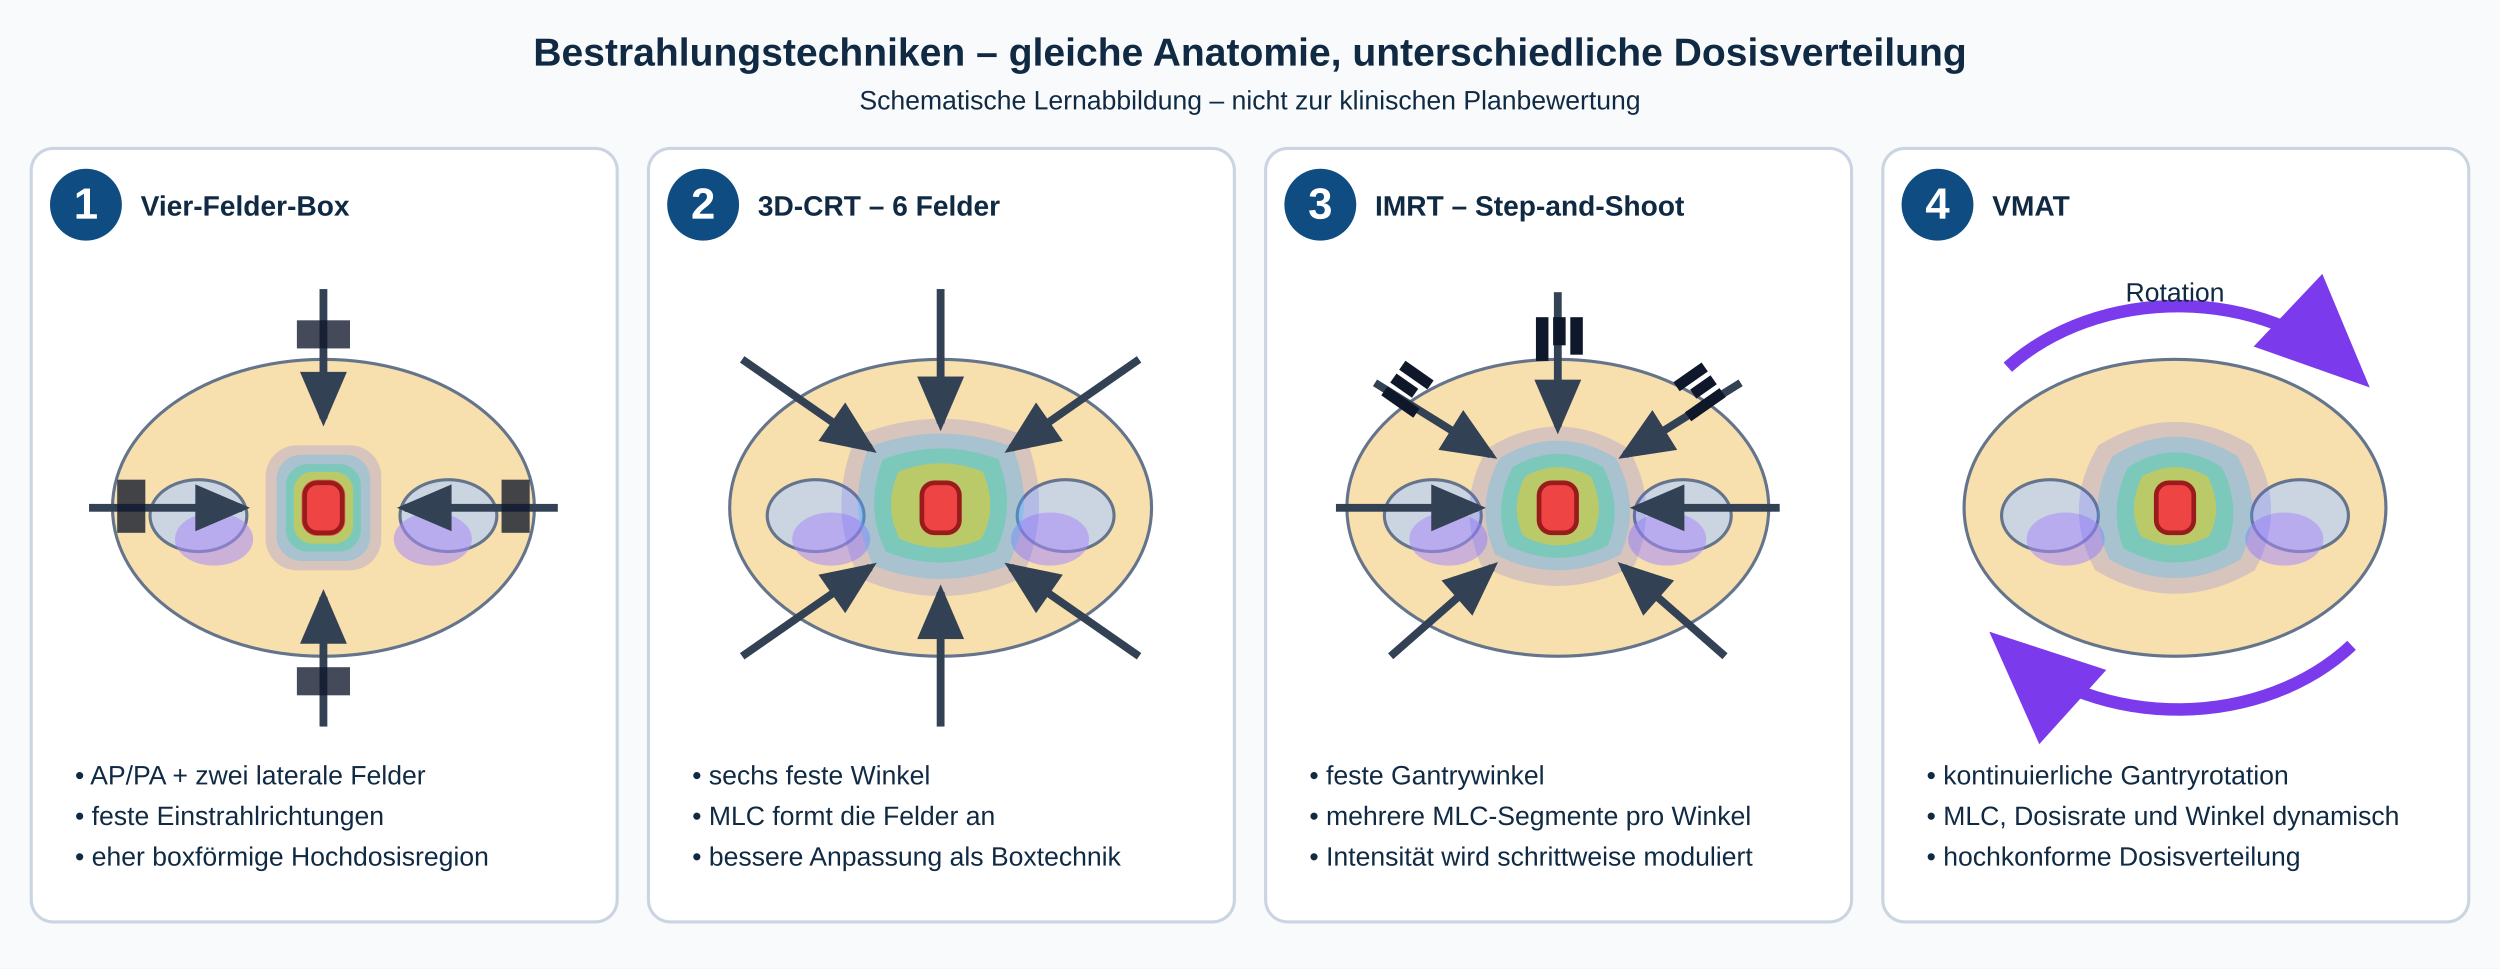
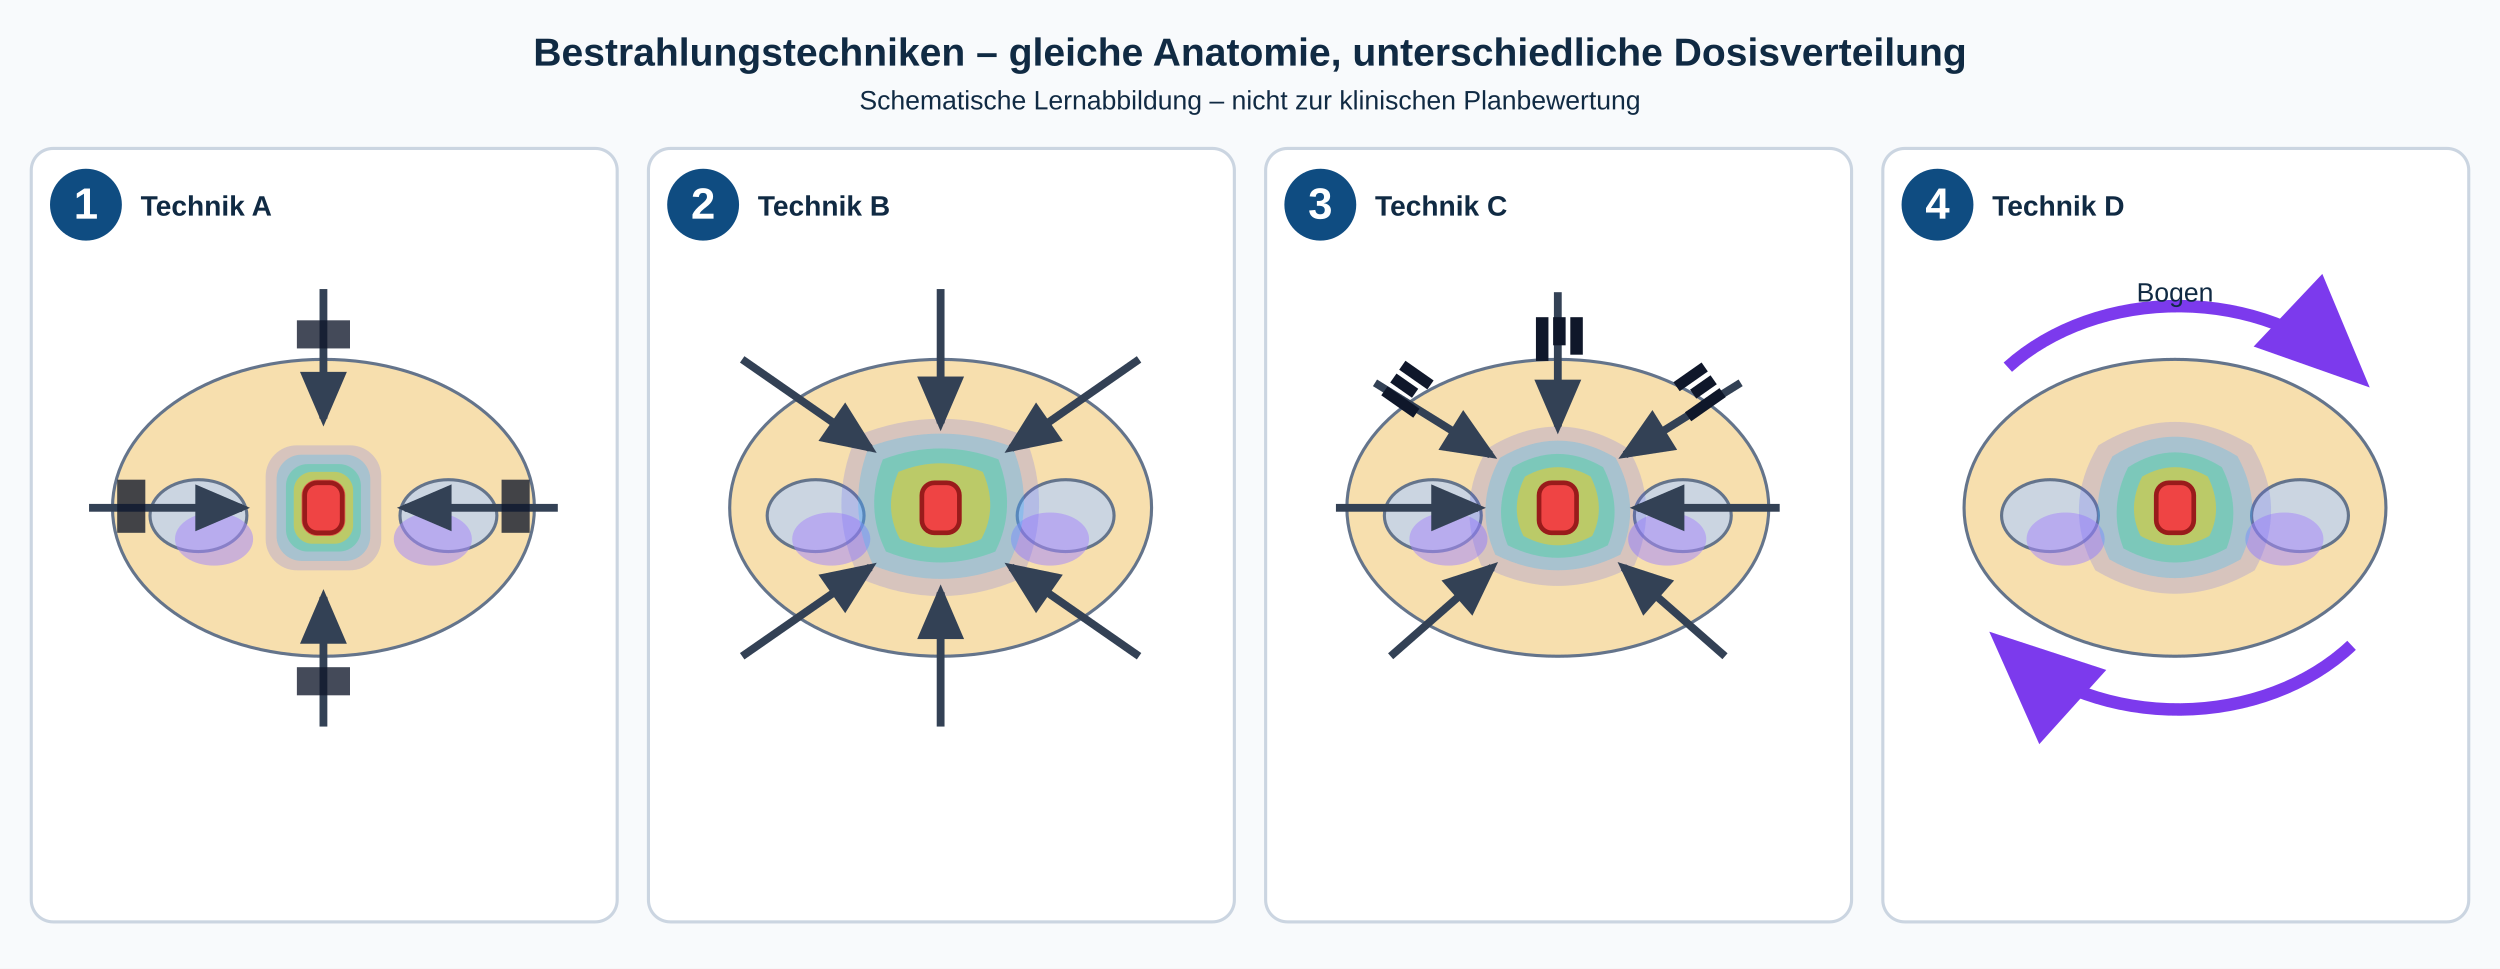
<svg xmlns="http://www.w3.org/2000/svg" viewBox="0 0 1600 620" role="img" aria-labelledby="title desc">
  <defs>
    <marker id="arrow" markerWidth="8" markerHeight="8" refX="6" refY="3" orient="auto">
      <path d="M0,0 L0,6 L7,3 z" fill="#334155" />
    </marker>
    <marker id="arcArrow" markerWidth="9" markerHeight="9" refX="7" refY="4" orient="auto">
      <path d="M0,0 L0,8 L9,4 z" fill="#7c3aed" />
    </marker>
    <style>
    .t{font-family:Arial,Helvetica,sans-serif;fill:#102a43}.h{font-size:25px;font-weight:700}.s{font-size:17px}.cap{font-size:18px;font-weight:700}
    .body{fill:#f7dfae;stroke:#64748b;stroke-width:2}.bone{fill:#cbd5e1;stroke:#64748b;stroke-width:2}.oar{fill:#a78bfa;opacity:.55}.ptv{fill:#ef4444;stroke:#991b1b;stroke-width:3}
    .iso1{fill:#ef4444;opacity:.78}.iso2{fill:#facc15;opacity:.5}.iso3{fill:#34d399;opacity:.38}.iso4{fill:#38bdf8;opacity:.3}.iso5{fill:#6366f1;opacity:.22}
    .beam{stroke:#334155;stroke-width:5;fill:none;marker-end:url(#arrow)}.field{fill:#0f172a;opacity:.78}.seg{fill:#0f172a}.arc{stroke:#7c3aed;stroke-width:8;fill:none;marker-end:url(#arcArrow)}
    .panel{fill:#fff;stroke:#cbd5e1;stroke-width:2;rx:14}.num{fill:#0f4c81}.ntext{fill:#fff;font-family:Arial;font-size:28px;font-weight:700;text-anchor:middle;dominant-baseline:middle}
  </style>
  </defs>
  <rect width="1600" height="620" fill="#f8fafc" />
  <text x="800" y="42" text-anchor="middle" class="t h">Bestrahlungstechniken – gleiche Anatomie, unterschiedliche Dosisverteilung</text>
  <text x="800" y="70" text-anchor="middle" class="t s">Schematische Lernabbildung – nicht zur klinischen Planbewertung</text>
  <g transform="translate(20 95)">
    <rect class="panel" width="375" height="495" />
    <circle cx="35" cy="36" r="23" class="num" />
    <text x="35" y="37" class="ntext">1</text>
-     <text x="70" y="43" class="t cap">Vier-Felder-Box</text>
+     <text x="70" y="43" class="t cap">Technik A</text>
    <g transform="translate(25 80)">
      <ellipse cx="162" cy="150" rx="135" ry="95" class="body" />
      <ellipse cx="82" cy="155" rx="31" ry="23" class="bone" />
      <ellipse cx="242" cy="155" rx="31" ry="23" class="bone" />
      <ellipse cx="92" cy="170" rx="25" ry="17" class="oar" />
      <ellipse cx="232" cy="170" rx="25" ry="17" class="oar" />
      <rect x="125" y="110" width="74" height="80" rx="20" class="iso5" />
      <rect x="132" y="116" width="60" height="68" rx="16" class="iso4" />
      <rect x="138" y="122" width="48" height="56" rx="14" class="iso3" />
      <rect x="143" y="127" width="38" height="46" rx="12" class="iso2" />
      <rect x="148" y="132" width="28" height="36" rx="10" class="iso1" />
      <rect x="150" y="134" width="24" height="32" rx="8" class="ptv" />
      <path d="M162 10 V93" class="beam" />
      <path d="M162 290 V207" class="beam" />
      <path d="M12 150 H110" class="beam" />
      <path d="M312 150 H214" class="beam" />
      <rect x="145" y="30" width="34" height="18" class="field" />
      <rect x="145" y="252" width="34" height="18" class="field" />
      <rect x="30" y="132" width="18" height="34" class="field" />
      <rect x="276" y="132" width="18" height="34" class="field" />
    </g>
-     <text x="28" y="407" class="t s">• AP/PA + zwei laterale Felder</text>
-     <text x="28" y="433" class="t s">• feste Einstrahlrichtungen</text>
-     <text x="28" y="459" class="t s">• eher boxförmige Hochdosisregion</text>
  </g>
  <g transform="translate(415 95)">
    <rect class="panel" width="375" height="495" />
    <circle cx="35" cy="36" r="23" class="num" />
    <text x="35" y="37" class="ntext">2</text>
-     <text x="70" y="43" class="t cap">3D-CRT – 6 Felder</text>
+     <text x="70" y="43" class="t cap">Technik B</text>
    <g transform="translate(25 80)">
      <ellipse cx="162" cy="150" rx="135" ry="95" class="body" />
      <ellipse cx="82" cy="155" rx="31" ry="23" class="bone" />
      <ellipse cx="242" cy="155" rx="31" ry="23" class="bone" />
      <ellipse cx="92" cy="170" rx="25" ry="17" class="oar" />
      <ellipse cx="232" cy="170" rx="25" ry="17" class="oar" />
      <path d="M108 104 Q162 82 216 104 Q235 150 214 195 Q162 218 110 195 Q88 150 108 104Z" class="iso5" />
      <path d="M116 111 Q162 94 208 111 Q224 150 205 187 Q162 204 119 187 Q101 150 116 111Z" class="iso4" />
      <path d="M125 119 Q162 105 199 119 Q211 150 197 178 Q162 192 127 178 Q113 150 125 119Z" class="iso3" />
      <path d="M135 127 Q162 116 189 127 Q199 150 188 170 Q162 181 136 170 Q125 150 135 127Z" class="iso2" />
      <rect x="150" y="134" width="24" height="32" rx="8" class="ptv" />
      <path d="M162 10 V96" class="beam" />
      <path d="M162 290 V204" class="beam" />
      <path d="M35 55 L117 112" class="beam" />
      <path d="M289 55 L207 112" class="beam" />
      <path d="M35 245 L117 188" class="beam" />
      <path d="M289 245 L207 188" class="beam" />
    </g>
-     <text x="28" y="407" class="t s">• sechs feste Winkel</text>
-     <text x="28" y="433" class="t s">• MLC formt die Felder an</text>
-     <text x="28" y="459" class="t s">• bessere Anpassung als Boxtechnik</text>
  </g>
  <g transform="translate(810 95)">
    <rect class="panel" width="375" height="495" />
    <circle cx="35" cy="36" r="23" class="num" />
    <text x="35" y="37" class="ntext">3</text>
-     <text x="70" y="43" class="t cap">IMRT – Step-and-Shoot</text>
+     <text x="70" y="43" class="t cap">Technik C</text>
    <g transform="translate(25 80)">
      <ellipse cx="162" cy="150" rx="135" ry="95" class="body" />
      <ellipse cx="82" cy="155" rx="31" ry="23" class="bone" />
      <ellipse cx="242" cy="155" rx="31" ry="23" class="bone" />
      <ellipse cx="92" cy="170" rx="25" ry="17" class="oar" />
      <ellipse cx="232" cy="170" rx="25" ry="17" class="oar" />
      <path d="M117 112 Q162 84 207 112 Q228 147 211 187 Q162 213 113 187 Q96 147 117 112Z" class="iso5" />
      <path d="M125 118 Q162 96 199 118 Q216 149 202 180 Q162 200 122 180 Q108 149 125 118Z" class="iso4" />
      <path d="M133 124 Q162 107 191 124 Q204 150 194 174 Q162 190 130 174 Q120 150 133 124Z" class="iso3" />
      <path d="M141 130 Q162 118 183 130 Q193 150 184 168 Q162 180 140 168 Q131 150 141 130Z" class="iso2" />
      <rect x="150" y="134" width="24" height="32" rx="8" class="ptv" />
      <g>
        <path d="M162 12 V98" class="beam" />
        <path d="M45 70 L119 116" class="beam" />
        <path d="M279 70 L205 116" class="beam" />
        <path d="M20 150 H111" class="beam" />
        <path d="M304 150 H213" class="beam" />
        <path d="M55 245 L120 188" class="beam" />
        <path d="M269 245 L204 188" class="beam" />
      </g>
      <g transform="translate(148 28)">
        <rect width="8" height="28" class="seg" />
        <rect x="11" width="8" height="18" class="seg" />
        <rect x="22" width="8" height="24" class="seg" />
      </g>
      <g transform="translate(49 78) rotate(-55)">
        <rect width="7" height="25" class="seg" />
        <rect x="10" width="7" height="17" class="seg" />
        <rect x="20" width="7" height="22" class="seg" />
      </g>
      <g transform="translate(254 57) rotate(55)">
        <rect width="7" height="22" class="seg" />
        <rect x="10" width="7" height="16" class="seg" />
        <rect x="20" width="7" height="27" class="seg" />
      </g>
    </g>
-     <text x="28" y="407" class="t s">• feste Gantrywinkel</text>
-     <text x="28" y="433" class="t s">• mehrere MLC-Segmente pro Winkel</text>
-     <text x="28" y="459" class="t s">• Intensität wird schrittweise moduliert</text>
  </g>
  <g transform="translate(1205 95)">
    <rect class="panel" width="375" height="495" />
    <circle cx="35" cy="36" r="23" class="num" />
    <text x="35" y="37" class="ntext">4</text>
-     <text x="70" y="43" class="t cap">VMAT</text>
+     <text x="70" y="43" class="t cap">Technik D</text>
    <g transform="translate(25 80)">
      <ellipse cx="162" cy="150" rx="135" ry="95" class="body" />
      <ellipse cx="82" cy="155" rx="31" ry="23" class="bone" />
      <ellipse cx="242" cy="155" rx="31" ry="23" class="bone" />
      <ellipse cx="92" cy="170" rx="25" ry="17" class="oar" />
      <ellipse cx="232" cy="170" rx="25" ry="17" class="oar" />
      <path d="M113 110 Q162 80 211 110 Q235 150 213 190 Q162 220 111 190 Q89 150 113 110Z" class="iso5" />
      <path d="M122 117 Q162 92 202 117 Q220 150 204 183 Q162 207 120 183 Q104 150 122 117Z" class="iso4" />
      <path d="M132 124 Q162 105 192 124 Q205 150 195 176 Q162 194 129 176 Q119 150 132 124Z" class="iso3" />
      <path d="M141 130 Q162 118 183 130 Q193 150 184 168 Q162 180 140 168 Q131 150 141 130Z" class="iso2" />
      <rect x="150" y="134" width="24" height="32" rx="8" class="ptv" />
      <path d="M55 60 A145 115 0 0 1 275 62" class="arc" />
      <path d="M275 238 A145 115 0 0 1 55 240" class="arc" />
-       <text x="162" y="18" text-anchor="middle" class="t s">Rotation</text>
+       <text x="162" y="18" text-anchor="middle" class="t s">Bogen</text>
    </g>
-     <text x="28" y="407" class="t s">• kontinuierliche Gantryrotation</text>
-     <text x="28" y="433" class="t s">• MLC, Dosisrate und Winkel dynamisch</text>
-     <text x="28" y="459" class="t s">• hochkonforme Dosisverteilung</text>
  </g>
</svg>
